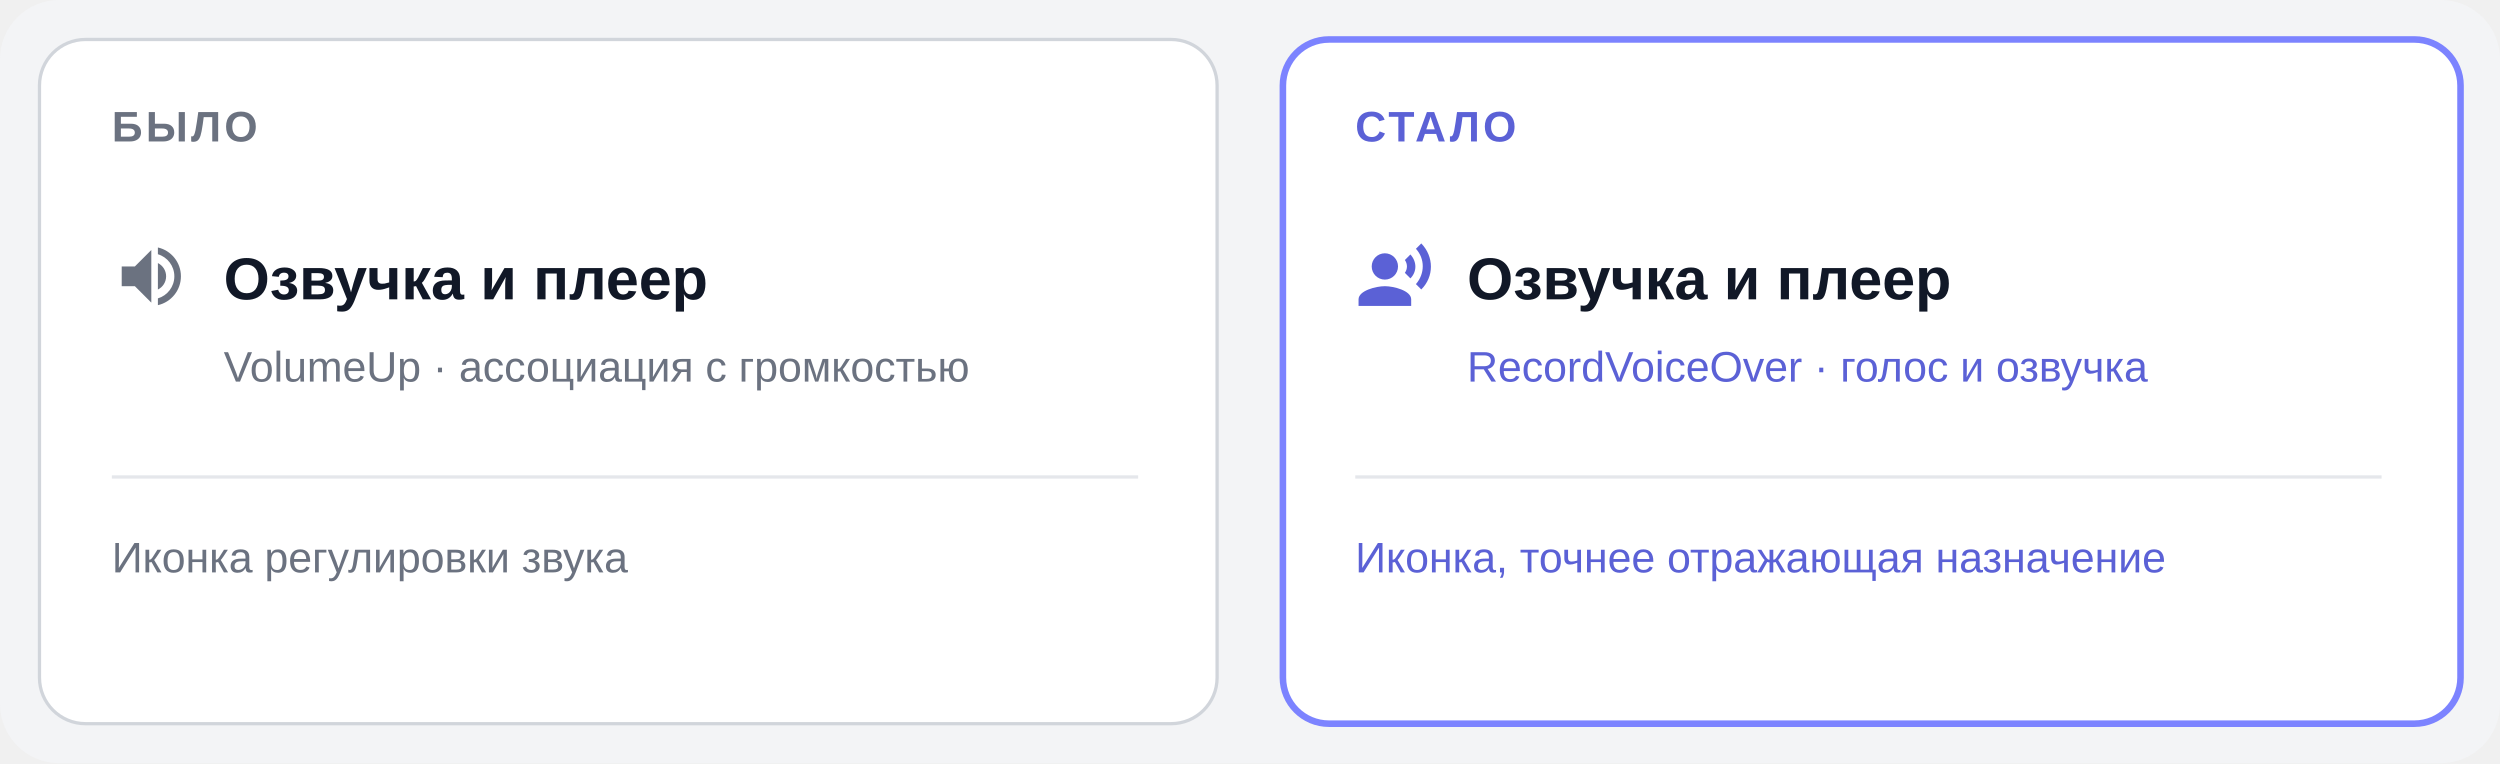
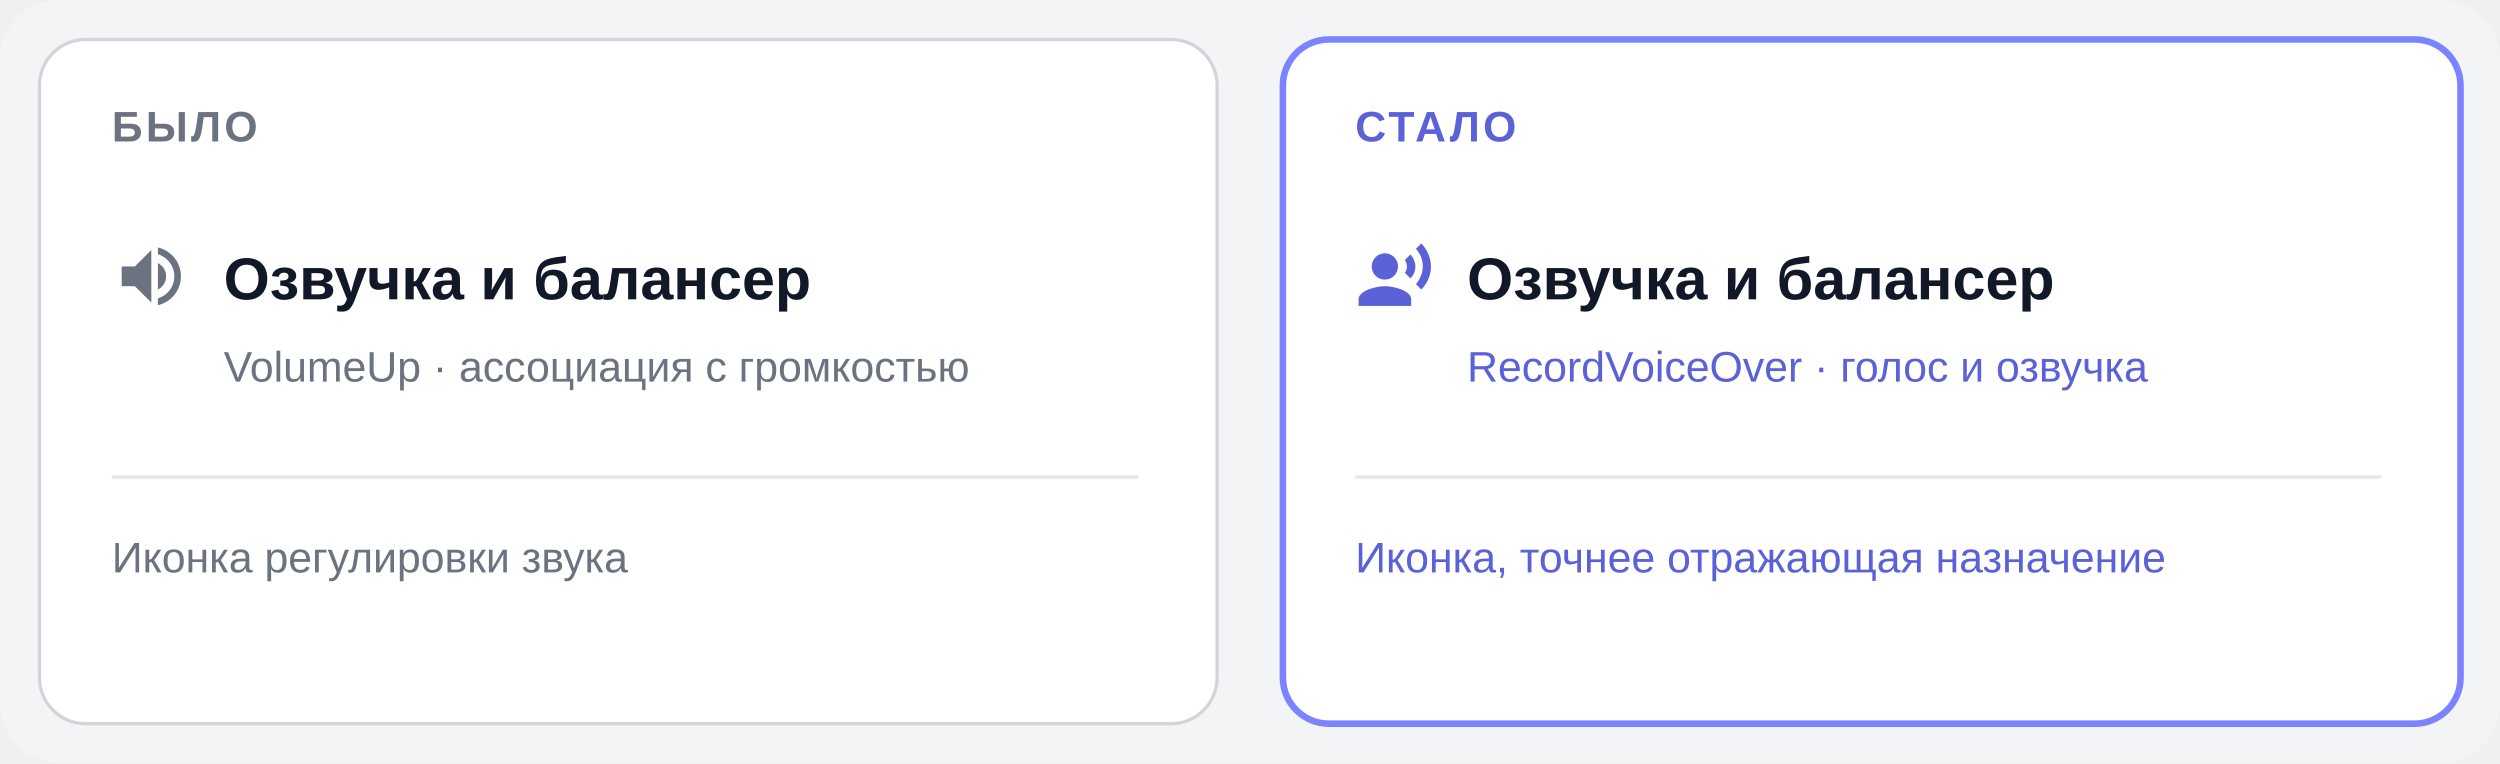
<svg xmlns="http://www.w3.org/2000/svg" width="760" height="232" viewBox="0 0 760 232" role="img" aria-labelledby="title desc">
  <rect width="760" height="232" rx="18" fill="#f3f4f6" />
  <rect x="12" y="12" width="358" height="208" rx="14" fill="#ffffff" stroke="#d1d5db" />
  <rect x="390" y="12" width="358" height="208" rx="14" fill="#ffffff" stroke="#7c83ff" stroke-width="2" />
  <text x="34" y="43" fill="#6b7280" font-family="Arial, sans-serif" font-size="13" font-weight="700" letter-spacing="1">БЫЛО</text>
  <text x="412" y="43" fill="#5b61d6" font-family="Arial, sans-serif" font-size="13" font-weight="700" letter-spacing="1">СТАЛО</text>
  <g transform="translate(34 72)" fill="#6b7280">
    <path d="M3 9v6h4l5 5V4L7 9zm13.5 3c0-1.77-1.02-3.29-2.5-4.03v8.05c1.48-.73 2.5-2.25 2.5-4.02M14 3.23v2.06c2.89.86 5 3.54 5 6.71s-2.11 5.85-5 6.71v2.06c4.01-.91 7-4.49 7-8.77s-2.99-7.86-7-8.77" />
  </g>
  <g transform="translate(412 72)" fill="#5b61d6">
    <circle cx="9" cy="9" r="4" />
    <path d="M9 15c-2.67 0-8 1.34-8 4v2h16v-2c0-2.66-5.33-4-8-4m7.76-9.64-1.68 1.69c.84 1.18.84 2.71 0 3.89l1.68 1.69c2.02-2.02 2.02-5.07 0-7.27M20.07 2l-1.63 1.63c2.77 3.02 2.77 7.56 0 10.74L20.07 16c3.9-3.89 3.91-9.95 0-14" />
  </g>
-   <text x="68" y="91" fill="#111827" font-family="Arial, sans-serif" font-size="18" font-weight="600">Озвучка и плеер</text>
+   <text x="68" y="91" fill="#111827" font-family="Arial, sans-serif" font-size="18" font-weight="600">Озвучка и балансер</text>
  <text x="68" y="116" fill="#6b7280" font-family="Arial, sans-serif" font-size="13">VolumeUp · ассоциация с громкостью</text>
  <line x1="34" y1="145" x2="346" y2="145" stroke="#e5e7eb" />
  <text x="34" y="174" fill="#6b7280" font-family="Arial, sans-serif" font-size="13">Иконка регулировки звука</text>
-   <text x="446" y="91" fill="#111827" font-family="Arial, sans-serif" font-size="18" font-weight="600">Озвучка и плеер</text>
+   <text x="446" y="91" fill="#111827" font-family="Arial, sans-serif" font-size="18" font-weight="600">Озвучка и балансер</text>
  <text x="446" y="116" fill="#5b61d6" font-family="Arial, sans-serif" font-size="13">RecordVoiceOver · голос и озвучка</text>
  <line x1="412" y1="145" x2="724" y2="145" stroke="#e5e7eb" />
  <text x="412" y="174" fill="#5b61d6" font-family="Arial, sans-serif" font-size="13">Иконка, точнее отражающая назначение</text>
</svg>
